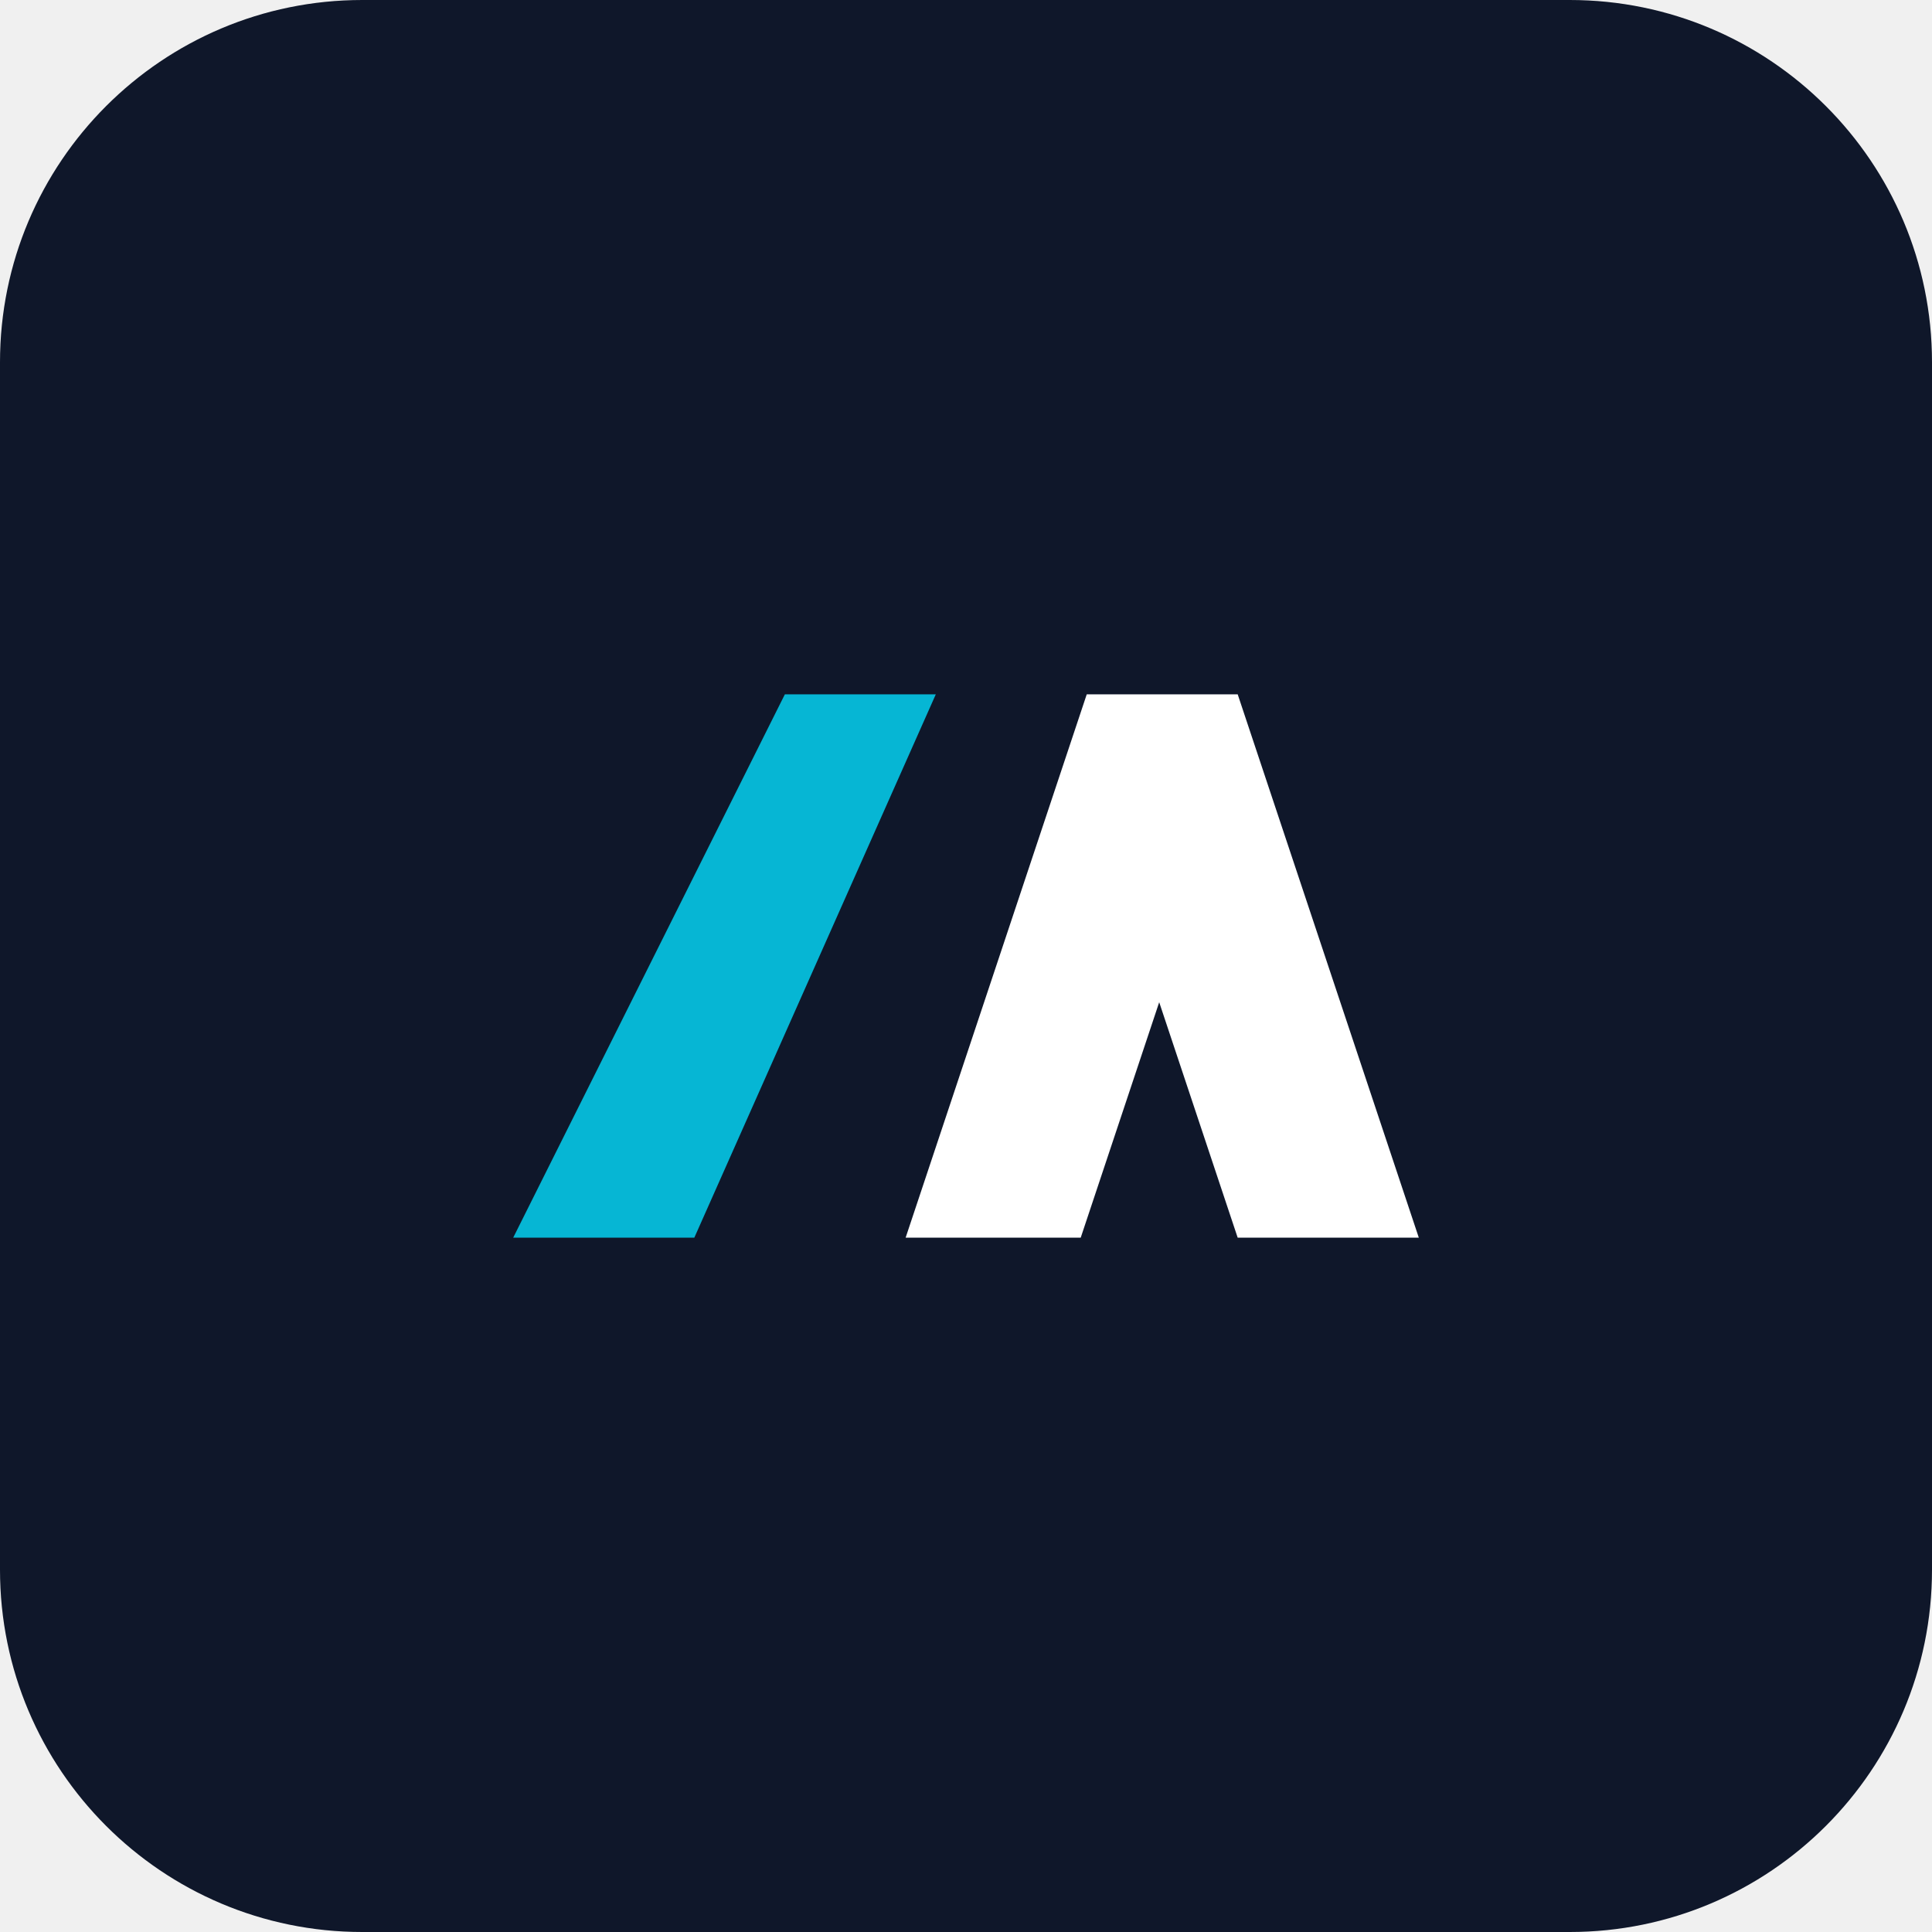
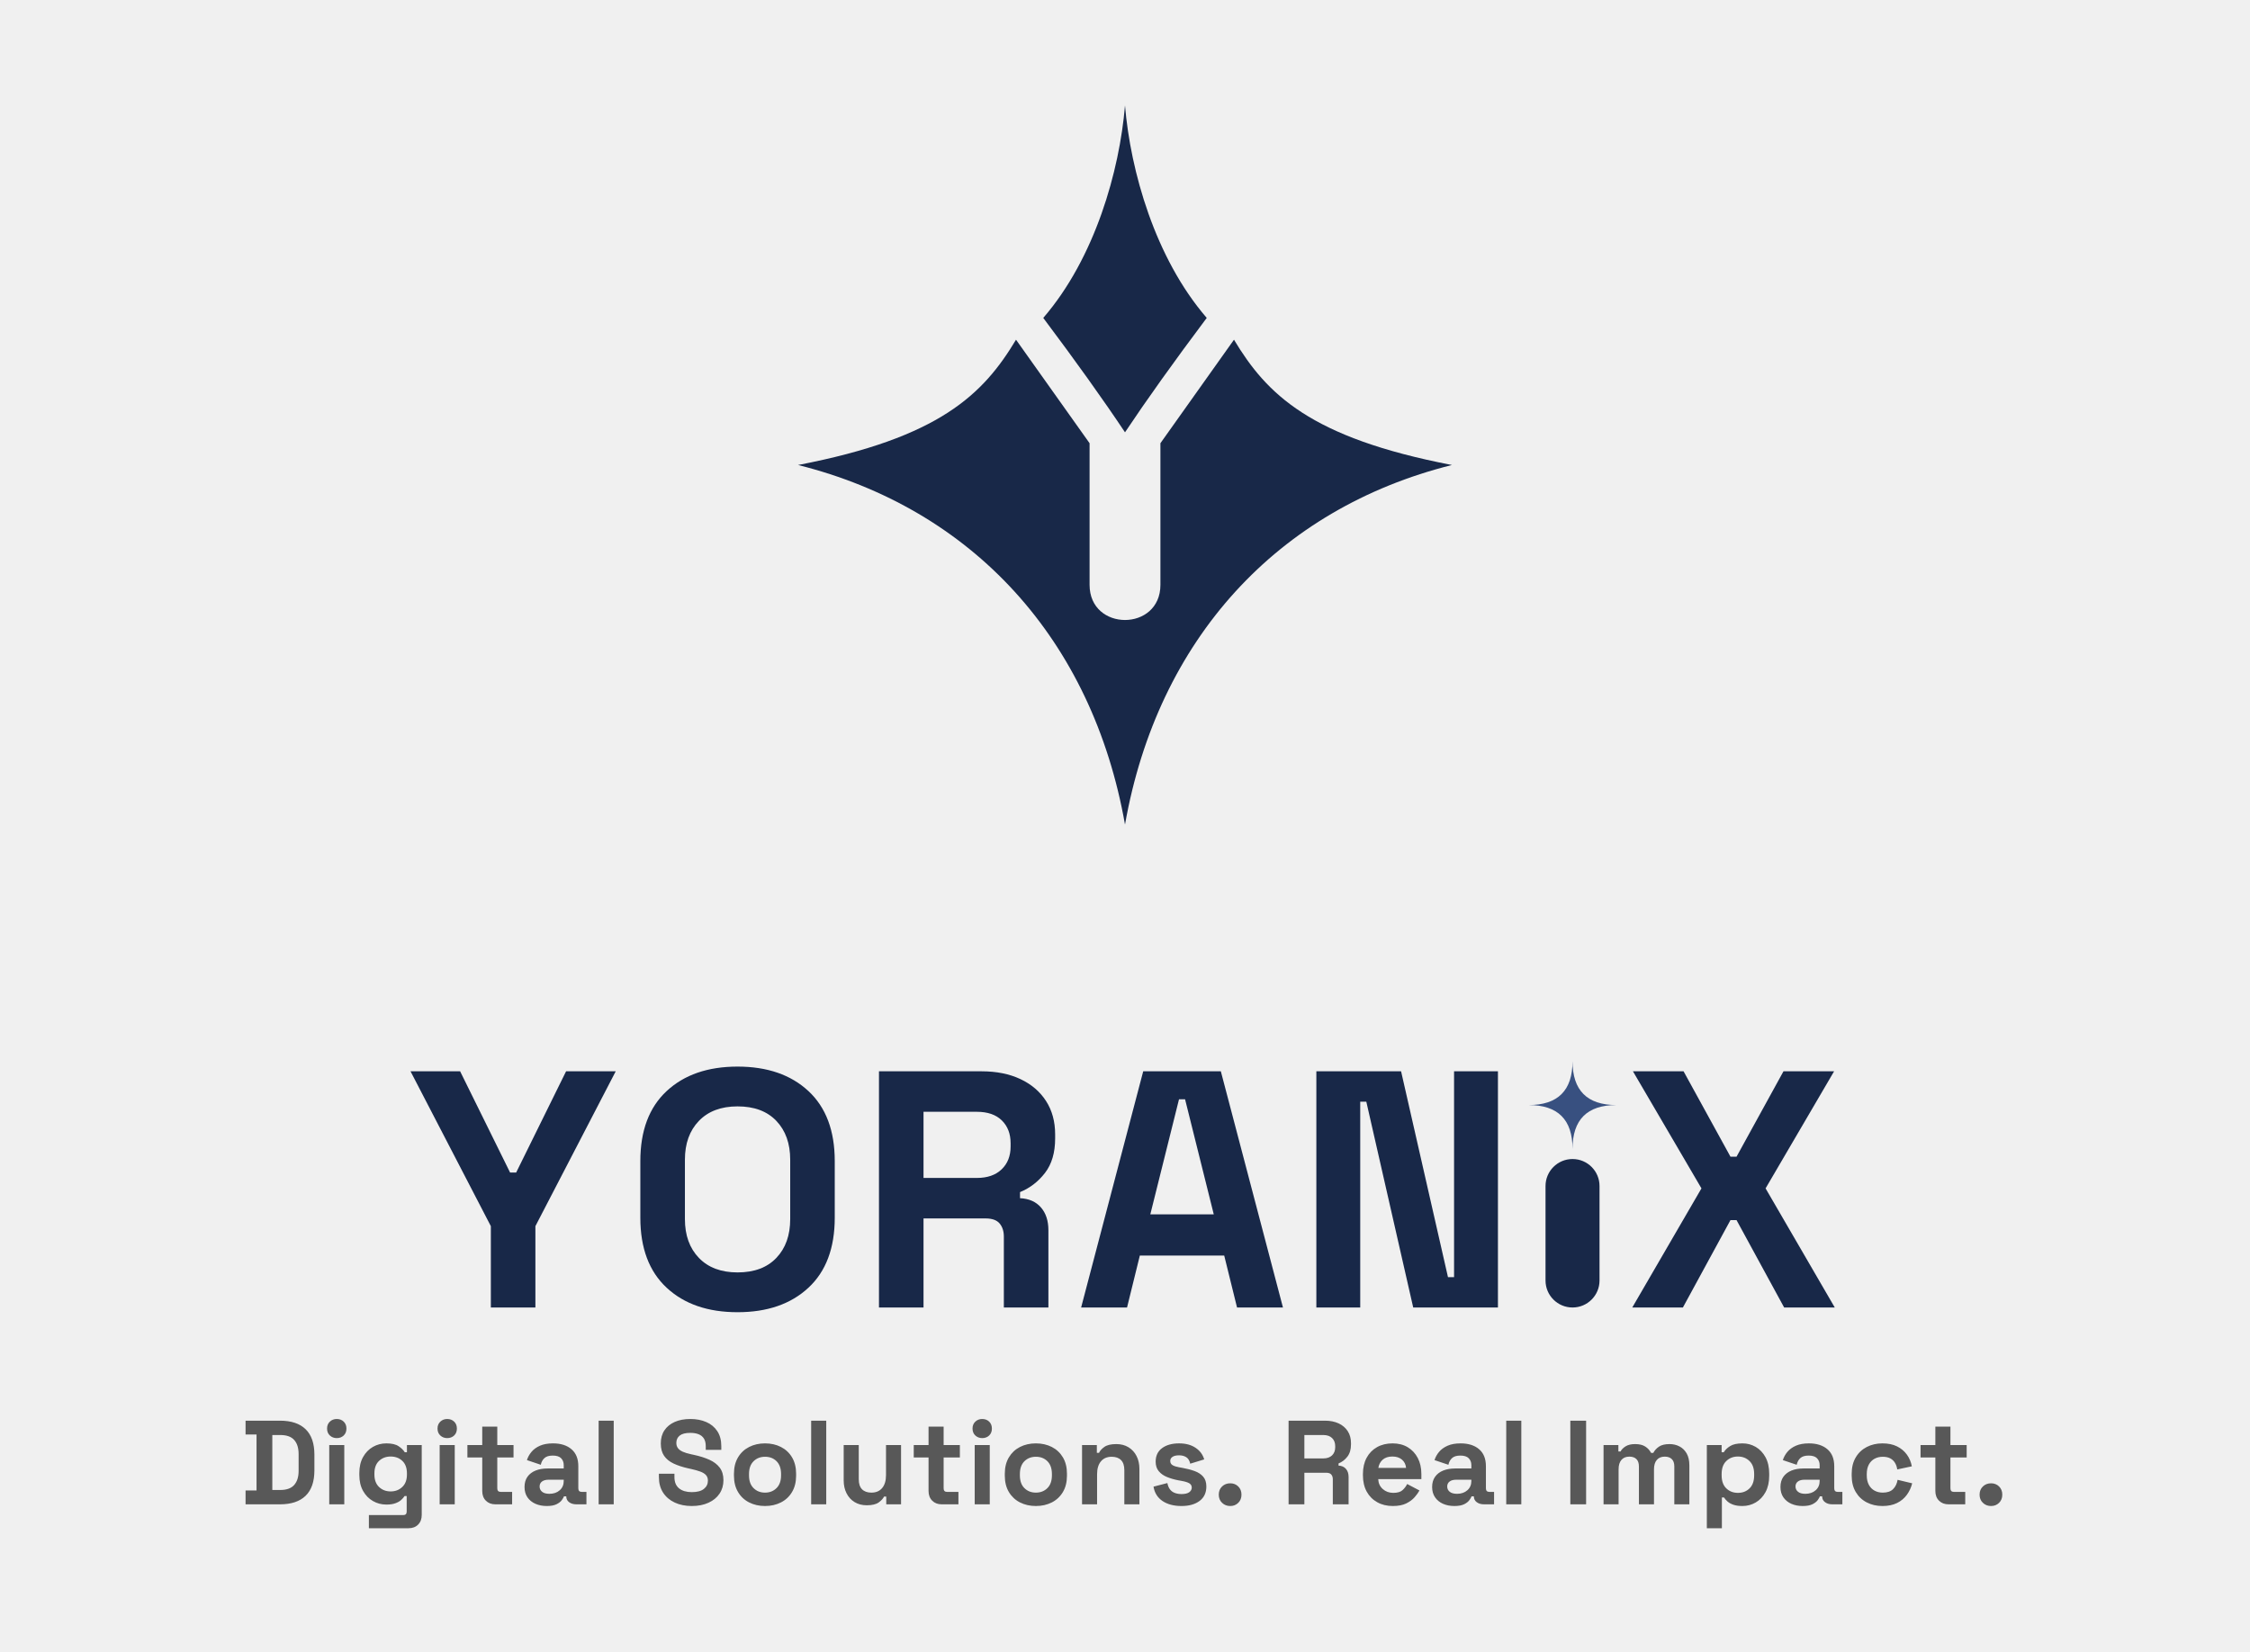
- <svg xmlns="http://www.w3.org/2000/svg" width="128" height="128" viewBox="0 0 128 128" fill="none">
-   <rect width="128" height="128" rx="24" fill="#0F172A" />
-   <path d="M34 82L52 46H62L46 82H34Z" fill="#06B6D4" />
-   <path d="M72 46H82L94 82H82L76.8 66.4L71.6 82H60L72 46Z" fill="white" />
+ <svg xmlns="http://www.w3.org/2000/svg" viewBox="0 0 640 470">
+   <g transform="translate(227 30) scale(1.55)" fill="#182848">
+     <path d="M60 0 C 61 12, 65.5 28, 75 39 C 69 47, 64 54, 60 60 C 56 54, 51 47, 45 39 C 54.5 28, 59 12, 60 0 Z" />
+     <path d="M0 66 C 26 61, 34 53, 40 43 L 53.5 62 L 53.5 88 C 53.5 96.6, 66.5 96.6, 66.5 88 L 66.5 62 L 80 43 C 86 53, 94 61, 120 66 C 88 74, 66 98, 60 132 C 54 98, 32 74, 0 66 Z" />
+   </g>
+   <g fill="#182848">
+     <path d="M152.29 372L139.62 372L139.62 348.86L116.77 304.80L130.88 304.80L145.09 333.60L146.82 333.60L161.02 304.80L175.14 304.80L152.29 348.86 M209.79 373.34Q197.12 373.34 189.63 366.38Q182.14 359.42 182.14 346.46L182.14 330.34Q182.14 317.38 189.63 310.42Q197.12 303.46 209.79 303.46Q222.46 303.46 229.95 310.42Q237.44 317.38 237.44 330.34L237.44 346.46Q237.44 359.42 229.95 366.38Q222.46 373.34 209.79 373.34M209.79 362.02Q216.90 362.02 220.83 357.89Q224.77 353.76 224.77 346.85L224.77 329.95Q224.77 323.04 220.83 318.91Q216.90 314.78 209.79 314.78Q202.78 314.78 198.80 318.91Q194.82 323.04 194.82 329.95L194.82 346.85Q194.82 353.76 198.80 357.89Q202.78 362.02 209.79 362.02 M262.69 372L250.02 372L250.02 304.80L279.20 304.80Q285.54 304.80 290.24 307.01Q294.94 309.22 297.54 313.25Q300.13 317.28 300.13 322.75L300.13 323.90Q300.13 329.95 297.25 333.70Q294.37 337.44 290.14 339.17L290.14 340.90Q293.98 341.09 296.10 343.54Q298.21 345.98 298.21 350.02L298.21 372L285.54 372L285.54 351.84Q285.54 349.54 284.34 348.10Q283.14 346.66 280.35 346.66L262.69 346.66L262.69 372M262.69 316.32L262.69 335.14L277.86 335.14Q282.37 335.14 284.91 332.69Q287.46 330.24 287.46 326.21L287.46 325.25Q287.46 321.22 284.96 318.77Q282.46 316.32 277.86 316.32 M320.58 372L307.52 372L325.18 304.80L347.26 304.80L364.93 372L351.87 372L348.22 357.22L324.22 357.22L320.58 372M335.36 312.77L327.20 345.50L345.25 345.50L337.09 312.77 M386.91 372L374.43 372L374.43 304.80L398.53 304.80L411.87 363.36L413.60 363.36L413.60 304.80L426.08 304.80L426.08 372L401.98 372L388.64 313.44L386.91 313.44 M478.69 372L464.29 372L483.97 338.11L464.48 304.80L478.88 304.80L492.22 329.09L493.95 329.09L507.30 304.80L521.70 304.80L502.21 338.11L521.89 372L507.49 372L493.95 347.14L492.22 347.14" />
+     <path d="M439.616 337.44 A 7.68 7.68 0 0 1 454.976 337.44 L 454.976 364.32 A 7.68 7.68 0 0 1 439.616 364.32 Z" />
+   </g>
+   <path transform="translate(447.296 314.4) scale(12.48)" d="M0 -1 Q 0 0 1 0 Q 0 0 0 1 Q 0 0 -1 0 Q 0 0 0 -1 Z" fill="#385080" />
+   <path d="M79.64 428L69.85 428L69.85 424.06L72.97 424.06L72.97 408.14L69.85 408.14L69.85 404.20L79.64 404.20Q84.43 404.20 86.93 406.63Q89.43 409.06 89.43 413.86L89.43 418.34Q89.43 423.14 86.93 425.57Q84.43 428 79.64 428M77.46 408.28L77.46 423.92L79.71 423.92Q82.43 423.92 83.68 422.49Q84.94 421.06 84.94 418.48L84.94 413.72Q84.94 411.10 83.68 409.69Q82.43 408.28 79.71 408.28 M97.93 428L93.65 428L93.65 411.14L97.93 411.14L97.93 428M95.79 409.16Q94.63 409.16 93.83 408.42Q93.03 407.67 93.03 406.44Q93.03 405.22 93.83 404.47Q94.63 403.72 95.79 403.72Q96.98 403.72 97.76 404.47Q98.54 405.22 98.54 406.44Q98.54 407.67 97.76 408.42Q96.98 409.16 95.79 409.16 M102.21 419.64L102.21 419.09Q102.21 416.44 103.27 414.55Q104.32 412.67 106.07 411.66Q107.82 410.66 109.90 410.66Q112.21 410.66 113.40 411.48Q114.59 412.29 115.13 413.18L115.75 413.18L115.75 411.14L119.96 411.14L119.96 430.99Q119.96 432.73 118.94 433.76Q117.92 434.80 116.22 434.80L104.93 434.80L104.93 431.06L114.73 431.06Q115.68 431.06 115.68 430.04L115.68 425.65L115.07 425.65Q114.73 426.20 114.11 426.76Q113.50 427.32 112.48 427.69Q111.46 428.07 109.90 428.07Q107.82 428.07 106.07 427.06Q104.32 426.06 103.27 424.18Q102.21 422.29 102.21 419.64M111.12 424.33Q113.09 424.33 114.42 423.07Q115.75 421.81 115.75 419.53L115.75 419.19Q115.75 416.88 114.44 415.64Q113.13 414.40 111.12 414.40Q109.15 414.40 107.82 415.64Q106.50 416.88 106.50 419.19L106.50 419.53Q106.50 421.81 107.82 423.07Q109.15 424.33 111.12 424.33 M129.35 428L125.06 428L125.06 411.14L129.35 411.14L129.35 428M127.20 409.16Q126.05 409.16 125.25 408.42Q124.45 407.67 124.45 406.44Q124.45 405.22 125.25 404.47Q126.05 403.72 127.20 403.72Q128.39 403.72 129.18 404.47Q129.96 405.22 129.96 406.44Q129.96 407.67 129.18 408.42Q128.39 409.16 127.20 409.16 M145.67 428L140.91 428Q139.24 428 138.20 426.96Q137.17 425.93 137.17 424.19L137.17 414.67L132.95 414.67L132.95 411.14L137.17 411.14L137.17 405.90L141.45 405.90L141.45 411.14L146.07 411.14L146.07 414.67L141.45 414.67L141.45 423.44Q141.45 424.46 142.40 424.46L145.67 424.46 M155.53 428.48Q153.72 428.48 152.30 427.85Q150.87 427.22 150.03 426.01Q149.20 424.80 149.20 423.07Q149.20 421.34 150.03 420.16Q150.87 418.99 152.35 418.39Q153.83 417.80 155.73 417.80L160.35 417.80L160.35 416.85Q160.35 415.66 159.61 414.89Q158.86 414.13 157.23 414.13Q155.63 414.13 154.85 414.86Q154.06 415.59 153.83 416.75L149.88 415.42Q150.29 414.13 151.19 413.06Q152.09 411.99 153.60 411.32Q155.12 410.66 157.29 410.66Q160.63 410.66 162.56 412.33Q164.50 413.99 164.50 417.15L164.50 423.44Q164.50 424.46 165.45 424.46L166.81 424.46L166.81 428L163.96 428Q162.70 428 161.88 427.39Q161.07 426.78 161.07 425.76L161.07 425.72L160.42 425.72Q160.29 426.13 159.81 426.79Q159.33 427.46 158.31 427.97Q157.29 428.48 155.53 428.48M156.27 425.01Q158.08 425.01 159.21 424Q160.35 423 160.35 421.34L160.35 421L156.04 421Q154.85 421 154.17 421.51Q153.49 422.02 153.49 422.93Q153.49 423.85 154.20 424.43Q154.91 425.01 156.27 425.01 M174.57 428L170.28 428L170.28 404.20L174.57 404.20  M196.77 428.48Q194.01 428.48 191.91 427.49Q189.80 426.50 188.61 424.67Q187.42 422.83 187.42 420.25L187.42 419.30L191.84 419.30L191.84 420.25Q191.84 422.39 193.16 423.46Q194.49 424.53 196.77 424.53Q199.08 424.53 200.22 423.61Q201.36 422.70 201.36 421.27Q201.36 420.28 200.80 419.67Q200.24 419.06 199.16 418.67Q198.09 418.28 196.56 417.94L195.78 417.77Q193.33 417.22 191.58 416.39Q189.83 415.56 188.90 414.20Q187.96 412.84 187.96 410.66Q187.96 408.48 189 406.94Q190.04 405.39 191.92 404.56Q193.81 403.72 196.36 403.72Q198.91 403.72 200.90 404.59Q202.89 405.46 204.03 407.18Q205.17 408.89 205.17 411.48L205.17 412.50L200.75 412.50L200.75 411.48Q200.75 410.12 200.22 409.28Q199.69 408.45 198.71 408.06Q197.72 407.67 196.36 407.67Q194.32 407.67 193.35 408.43Q192.38 409.20 192.38 410.52Q192.38 411.41 192.84 412.02Q193.30 412.63 194.22 413.04Q195.14 413.45 196.56 413.75L197.35 413.92Q199.90 414.47 201.78 415.32Q203.67 416.17 204.72 417.56Q205.78 418.96 205.78 421.13Q205.78 423.31 204.67 424.96Q203.57 426.61 201.54 427.54Q199.52 428.48 196.77 428.48 M217.61 428.48Q215.09 428.48 213.09 427.46Q211.08 426.44 209.93 424.50Q208.77 422.56 208.77 419.84L208.77 419.30Q208.77 416.58 209.93 414.64Q211.08 412.70 213.09 411.68Q215.09 410.66 217.61 410.66Q220.13 410.66 222.13 411.68Q224.14 412.70 225.29 414.64Q226.45 416.58 226.45 419.30L226.45 419.84Q226.45 422.56 225.29 424.50Q224.14 426.44 222.13 427.46Q220.13 428.48 217.61 428.48M217.61 424.67Q219.58 424.67 220.87 423.39Q222.17 422.12 222.17 419.74L222.17 419.40Q222.17 417.02 220.89 415.74Q219.62 414.47 217.61 414.47Q215.64 414.47 214.35 415.74Q213.05 417.02 213.05 419.40L213.05 419.74Q213.05 422.12 214.35 423.39Q215.64 424.67 217.61 424.67 M235.02 428L230.73 428L230.73 404.20L235.02 404.20 M246.54 428.27Q244.57 428.27 243.09 427.37Q241.61 426.47 240.80 424.87Q239.98 423.27 239.98 421.20L239.98 411.14L244.27 411.14L244.27 420.86Q244.27 422.76 245.20 423.72Q246.14 424.67 247.87 424.67Q249.84 424.67 250.93 423.36Q252.02 422.05 252.02 419.70L252.02 411.14L256.30 411.14L256.30 428L252.09 428L252.09 425.79L251.47 425.79Q251.07 426.64 249.94 427.46Q248.82 428.27 246.54 428.27 M272.62 428L267.86 428Q266.19 428 265.16 426.96Q264.12 425.93 264.12 424.19L264.12 414.67L259.91 414.67L259.91 411.14L264.12 411.14L264.12 405.90L268.41 405.90L268.41 411.14L273.03 411.14L273.03 414.67L268.41 414.67L268.41 423.44Q268.41 424.46 269.36 424.46L272.62 424.46 M281.53 428L277.25 428L277.25 411.14L281.53 411.14L281.53 428M279.39 409.16Q278.23 409.16 277.43 408.42Q276.63 407.67 276.63 406.44Q276.63 405.22 277.43 404.47Q278.23 403.72 279.39 403.72Q280.58 403.72 281.36 404.47Q282.14 405.22 282.14 406.44Q282.14 407.67 281.36 408.42Q280.58 409.16 279.39 409.16 M294.65 428.48Q292.14 428.48 290.13 427.46Q288.13 426.44 286.97 424.50Q285.81 422.56 285.81 419.84L285.81 419.30Q285.81 416.58 286.97 414.64Q288.13 412.70 290.13 411.68Q292.14 410.66 294.65 410.66Q297.17 410.66 299.18 411.68Q301.18 412.70 302.34 414.64Q303.49 416.58 303.49 419.30L303.49 419.84Q303.49 422.56 302.34 424.50Q301.18 426.44 299.18 427.46Q297.17 428.48 294.65 428.48M294.65 424.67Q296.63 424.67 297.92 423.39Q299.21 422.12 299.21 419.74L299.21 419.40Q299.21 417.02 297.93 415.74Q296.66 414.47 294.65 414.47Q292.68 414.47 291.39 415.74Q290.10 417.02 290.10 419.40L290.10 419.74Q290.10 422.12 291.39 423.39Q292.68 424.67 294.65 424.67 M312.06 428L307.78 428L307.78 411.14L311.99 411.14L311.99 413.35L312.61 413.35Q313.01 412.46 314.14 411.66Q315.26 410.86 317.54 410.86Q319.51 410.86 320.99 411.76Q322.47 412.67 323.28 414.25Q324.10 415.83 324.10 417.94L324.10 428L319.81 428L319.81 418.28Q319.81 416.37 318.88 415.42Q317.94 414.47 316.21 414.47Q314.24 414.47 313.15 415.78Q312.06 417.09 312.06 419.43 M336.07 428.48Q332.77 428.48 330.66 427.05Q328.55 425.62 328.11 422.97L332.05 421.95Q332.29 423.14 332.85 423.82Q333.41 424.50 334.25 424.79Q335.08 425.08 336.07 425.08Q337.56 425.08 338.28 424.55Q338.99 424.02 338.99 423.24Q338.99 422.46 338.31 422.03Q337.63 421.61 336.13 421.34L335.18 421.17Q333.41 420.83 331.95 420.23Q330.49 419.64 329.61 418.58Q328.72 417.53 328.72 415.86Q328.72 413.35 330.56 412Q332.39 410.66 335.39 410.66Q338.21 410.66 340.08 411.92Q341.95 413.18 342.53 415.22L338.55 416.44Q338.28 415.15 337.44 414.60Q336.61 414.06 335.39 414.06Q334.16 414.06 333.52 414.49Q332.87 414.91 332.87 415.66Q332.87 416.47 333.55 416.87Q334.23 417.26 335.39 417.46L336.34 417.63Q338.24 417.97 339.79 418.53Q341.34 419.09 342.24 420.13Q343.14 421.17 343.14 422.93Q343.14 425.59 341.22 427.03Q339.30 428.48 336.07 428.48 M349.94 428.48Q348.54 428.48 347.61 427.57Q346.67 426.67 346.67 425.25Q346.67 423.82 347.61 422.92Q348.54 422.02 349.94 422.02Q351.30 422.02 352.22 422.92Q353.13 423.82 353.13 425.25Q353.13 426.67 352.22 427.57Q351.30 428.48 349.94 428.48  M371.02 428L366.53 428L366.53 404.20L376.87 404.20Q379.11 404.20 380.78 404.98Q382.44 405.76 383.36 407.19Q384.28 408.62 384.28 410.56L384.28 410.97Q384.28 413.11 383.26 414.43Q382.24 415.76 380.74 416.37L380.74 416.98Q382.10 417.05 382.85 417.92Q383.60 418.79 383.60 420.21L383.60 428L379.11 428L379.11 420.86Q379.11 420.04 378.68 419.53Q378.26 419.02 377.27 419.02L371.02 419.02L371.02 428M371.02 408.28L371.02 414.94L376.39 414.94Q377.99 414.94 378.89 414.08Q379.79 413.21 379.79 411.78L379.79 411.44Q379.79 410.01 378.91 409.15Q378.02 408.28 376.39 408.28 M396.18 428.48Q393.66 428.48 391.74 427.40Q389.82 426.33 388.75 424.38Q387.68 422.42 387.68 419.77L387.68 419.36Q387.68 416.71 388.73 414.76Q389.79 412.80 391.69 411.73Q393.59 410.66 396.11 410.66Q398.59 410.66 400.43 411.76Q402.26 412.87 403.28 414.82Q404.30 416.78 404.30 419.36L404.30 420.83L392.03 420.83Q392.10 422.56 393.32 423.65Q394.55 424.74 396.31 424.74Q398.12 424.74 398.96 423.95Q399.81 423.17 400.26 422.22L403.76 424.06Q403.28 424.94 402.38 425.98Q401.48 427.01 399.99 427.75Q398.49 428.48 396.18 428.48M392.06 417.63L399.95 417.63Q399.81 416.17 398.78 415.28Q397.74 414.40 396.07 414.40Q394.34 414.40 393.32 415.28Q392.30 416.17 392.06 417.63 M413.69 428.48Q411.89 428.48 410.46 427.85Q409.03 427.22 408.20 426.01Q407.36 424.80 407.36 423.07Q407.36 421.34 408.20 420.16Q409.03 418.99 410.51 418.39Q411.99 417.80 413.89 417.80L418.52 417.80L418.52 416.85Q418.52 415.66 417.77 414.89Q417.02 414.13 415.39 414.13Q413.79 414.13 413.01 414.86Q412.23 415.59 411.99 416.75L408.04 415.42Q408.45 414.13 409.35 413.06Q410.25 411.99 411.77 411.32Q413.28 410.66 415.46 410.66Q418.79 410.66 420.73 412.33Q422.66 413.99 422.66 417.15L422.66 423.44Q422.66 424.46 423.62 424.46L424.98 424.46L424.98 428L422.12 428Q420.86 428 420.05 427.39Q419.23 426.78 419.23 425.76L419.23 425.72L418.58 425.72Q418.45 426.13 417.97 426.79Q417.50 427.46 416.48 427.97Q415.46 428.48 413.69 428.48M414.44 425.01Q416.24 425.01 417.38 424Q418.52 423 418.52 421.34L418.52 421L414.20 421Q413.01 421 412.33 421.51Q411.65 422.02 411.65 422.93Q411.65 423.85 412.36 424.43Q413.08 425.01 414.44 425.01 M432.73 428L428.44 428L428.44 404.20L432.73 404.20  M451.16 428L446.67 428L446.67 404.20L451.16 404.20 M460.40 428L456.12 428L456.12 411.14L460.34 411.14L460.34 412.97L460.95 412.97Q461.39 412.12 462.41 411.49Q463.43 410.86 465.10 410.86Q466.90 410.86 467.99 411.56Q469.07 412.26 469.65 413.38L470.26 413.38Q470.84 412.29 471.90 411.58Q472.95 410.86 474.89 410.86Q476.45 410.86 477.73 411.53Q479 412.19 479.77 413.53Q480.53 414.88 480.53 416.92L480.53 428L476.25 428L476.25 417.22Q476.25 415.83 475.53 415.13Q474.82 414.43 473.53 414.43Q472.07 414.43 471.27 415.37Q470.47 416.30 470.47 418.04L470.47 428L466.18 428L466.18 417.22Q466.18 415.83 465.47 415.13Q464.76 414.43 463.46 414.43Q462 414.43 461.20 415.37Q460.40 416.30 460.40 418.04 M489.78 434.80L485.50 434.80L485.50 411.14L489.71 411.14L489.71 413.18L490.32 413.18Q490.90 412.19 492.13 411.43Q493.35 410.66 495.63 410.66Q497.67 410.66 499.40 411.66Q501.13 412.67 502.19 414.60Q503.24 416.54 503.24 419.30L503.24 419.84Q503.24 422.59 502.19 424.53Q501.13 426.47 499.40 427.47Q497.67 428.48 495.63 428.48Q494.10 428.48 493.06 428.12Q492.02 427.76 491.39 427.20Q490.76 426.64 490.39 426.06L489.78 426.06L489.78 434.80M494.34 424.74Q496.34 424.74 497.65 423.46Q498.96 422.19 498.96 419.74L498.96 419.40Q498.96 416.95 497.63 415.68Q496.31 414.40 494.34 414.40Q492.36 414.40 491.04 415.68Q489.71 416.95 489.71 419.40L489.71 419.74Q489.71 422.19 491.04 423.46Q492.36 424.74 494.34 424.74 M512.76 428.48Q510.96 428.48 509.53 427.85Q508.11 427.22 507.27 426.01Q506.44 424.80 506.44 423.07Q506.44 421.34 507.27 420.16Q508.11 418.99 509.58 418.39Q511.06 417.80 512.97 417.80L517.59 417.80L517.59 416.85Q517.59 415.66 516.84 414.89Q516.10 414.13 514.46 414.13Q512.87 414.13 512.08 414.86Q511.30 415.59 511.06 416.75L507.12 415.42Q507.53 414.13 508.43 413.06Q509.33 411.99 510.84 411.32Q512.36 410.66 514.53 410.66Q517.86 410.66 519.80 412.33Q521.74 413.99 521.74 417.15L521.74 423.44Q521.74 424.46 522.69 424.46L524.05 424.46L524.05 428L521.19 428Q519.94 428 519.12 427.39Q518.30 426.78 518.30 425.76L518.30 425.72L517.66 425.72Q517.52 426.13 517.05 426.79Q516.57 427.46 515.55 427.97Q514.53 428.48 512.76 428.48M513.51 425.01Q515.31 425.01 516.45 424Q517.59 423 517.59 421.34L517.59 421L513.27 421Q512.08 421 511.40 421.51Q510.72 422.02 510.72 422.93Q510.72 423.85 511.44 424.43Q512.15 425.01 513.51 425.01 M535.44 428.48Q532.99 428.48 531 427.46Q529.01 426.44 527.86 424.50Q526.70 422.56 526.70 419.81L526.70 419.33Q526.70 416.58 527.86 414.64Q529.01 412.70 531 411.68Q532.99 410.66 535.44 410.66Q537.86 410.66 539.59 411.51Q541.32 412.36 542.39 413.84Q543.47 415.32 543.81 417.19L539.66 418.07Q539.52 417.05 539.04 416.24Q538.57 415.42 537.70 414.94Q536.84 414.47 535.54 414.47Q534.25 414.47 533.21 415.03Q532.18 415.59 531.58 416.69Q530.99 417.80 530.99 419.40L530.99 419.74Q530.99 421.34 531.58 422.44Q532.18 423.55 533.21 424.11Q534.25 424.67 535.54 424.67Q537.48 424.67 538.48 423.67Q539.49 422.66 539.76 421.03L543.91 422.02Q543.47 423.82 542.39 425.30Q541.32 426.78 539.59 427.63Q537.86 428.48 535.44 428.48 M559 428L554.24 428Q552.58 428 551.54 426.96Q550.50 425.93 550.50 424.19L550.50 414.67L546.29 414.67L546.29 411.14L550.50 411.14L550.50 405.90L554.79 405.90L554.79 411.14L559.41 411.14L559.41 414.67L554.79 414.67L554.79 423.44Q554.79 424.46 555.74 424.46L559 424.46 M566.35 428.48Q564.95 428.48 564.02 427.57Q563.08 426.67 563.08 425.25Q563.08 423.82 564.02 422.92Q564.95 422.02 566.35 422.02Q567.71 422.02 568.63 422.92Q569.54 423.82 569.54 425.25Q569.54 426.67 568.63 427.57Q567.71 428.48 566.35 428.48" fill="#585858" />
</svg>
